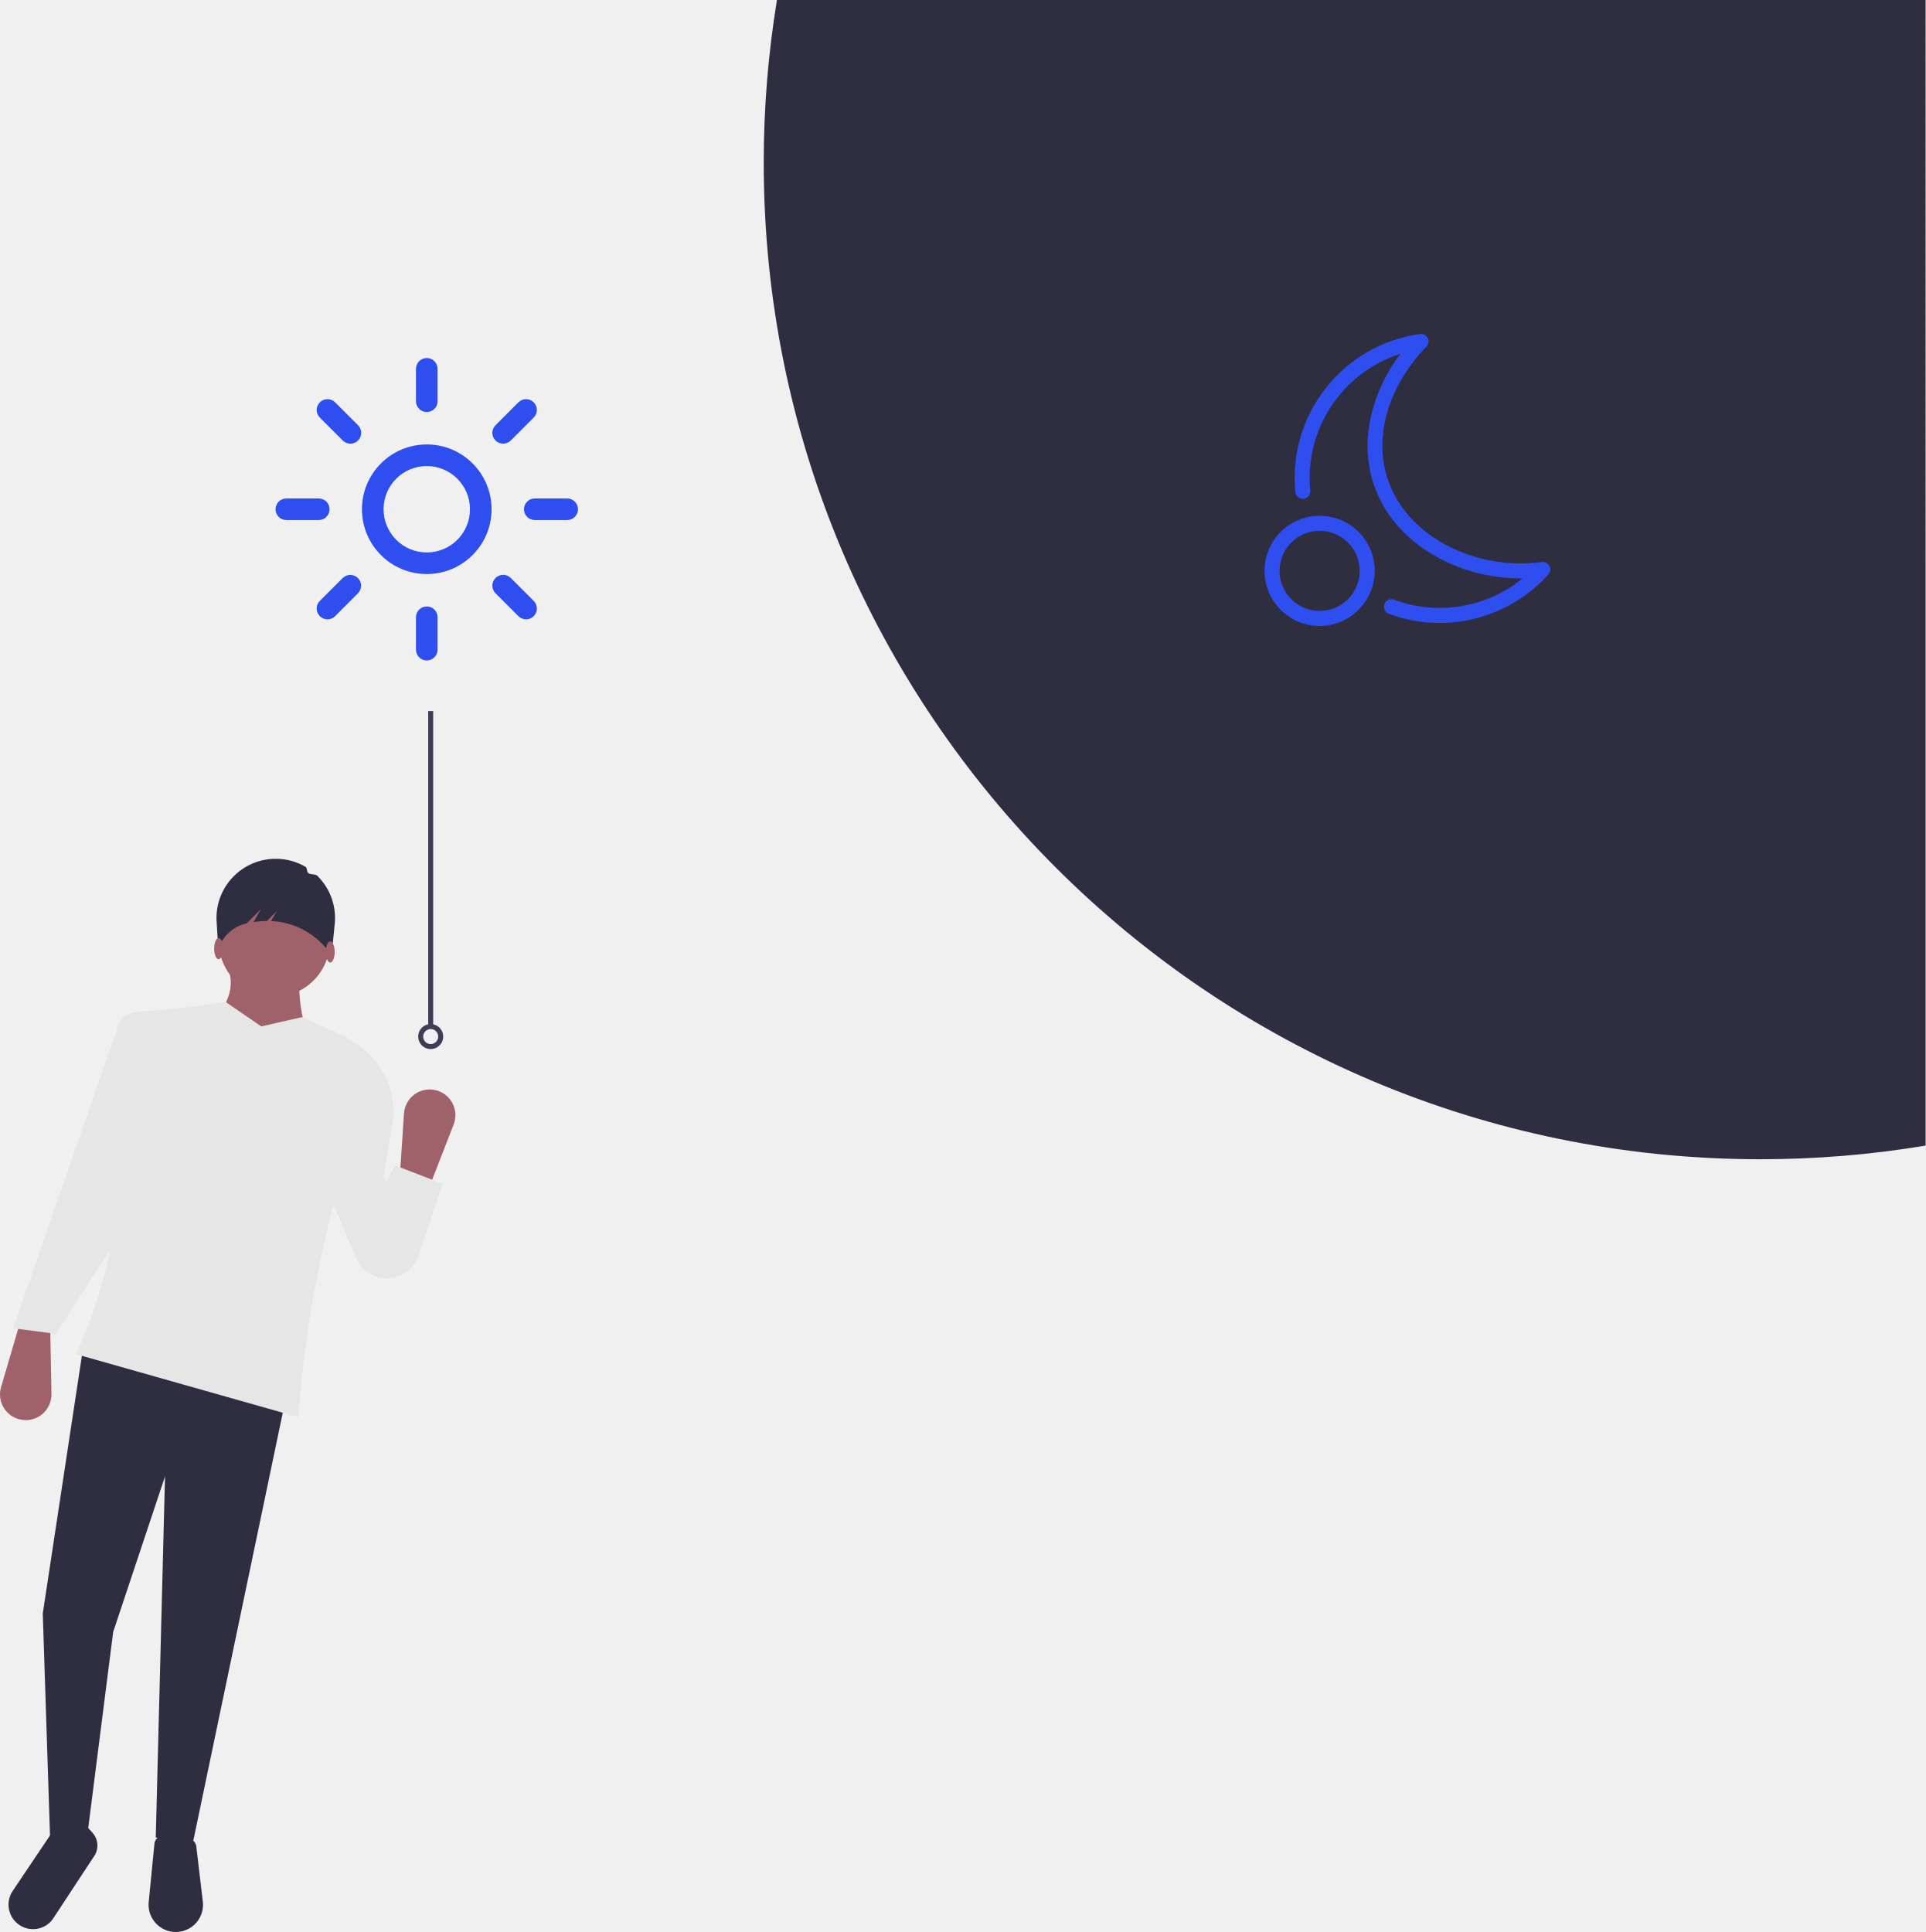
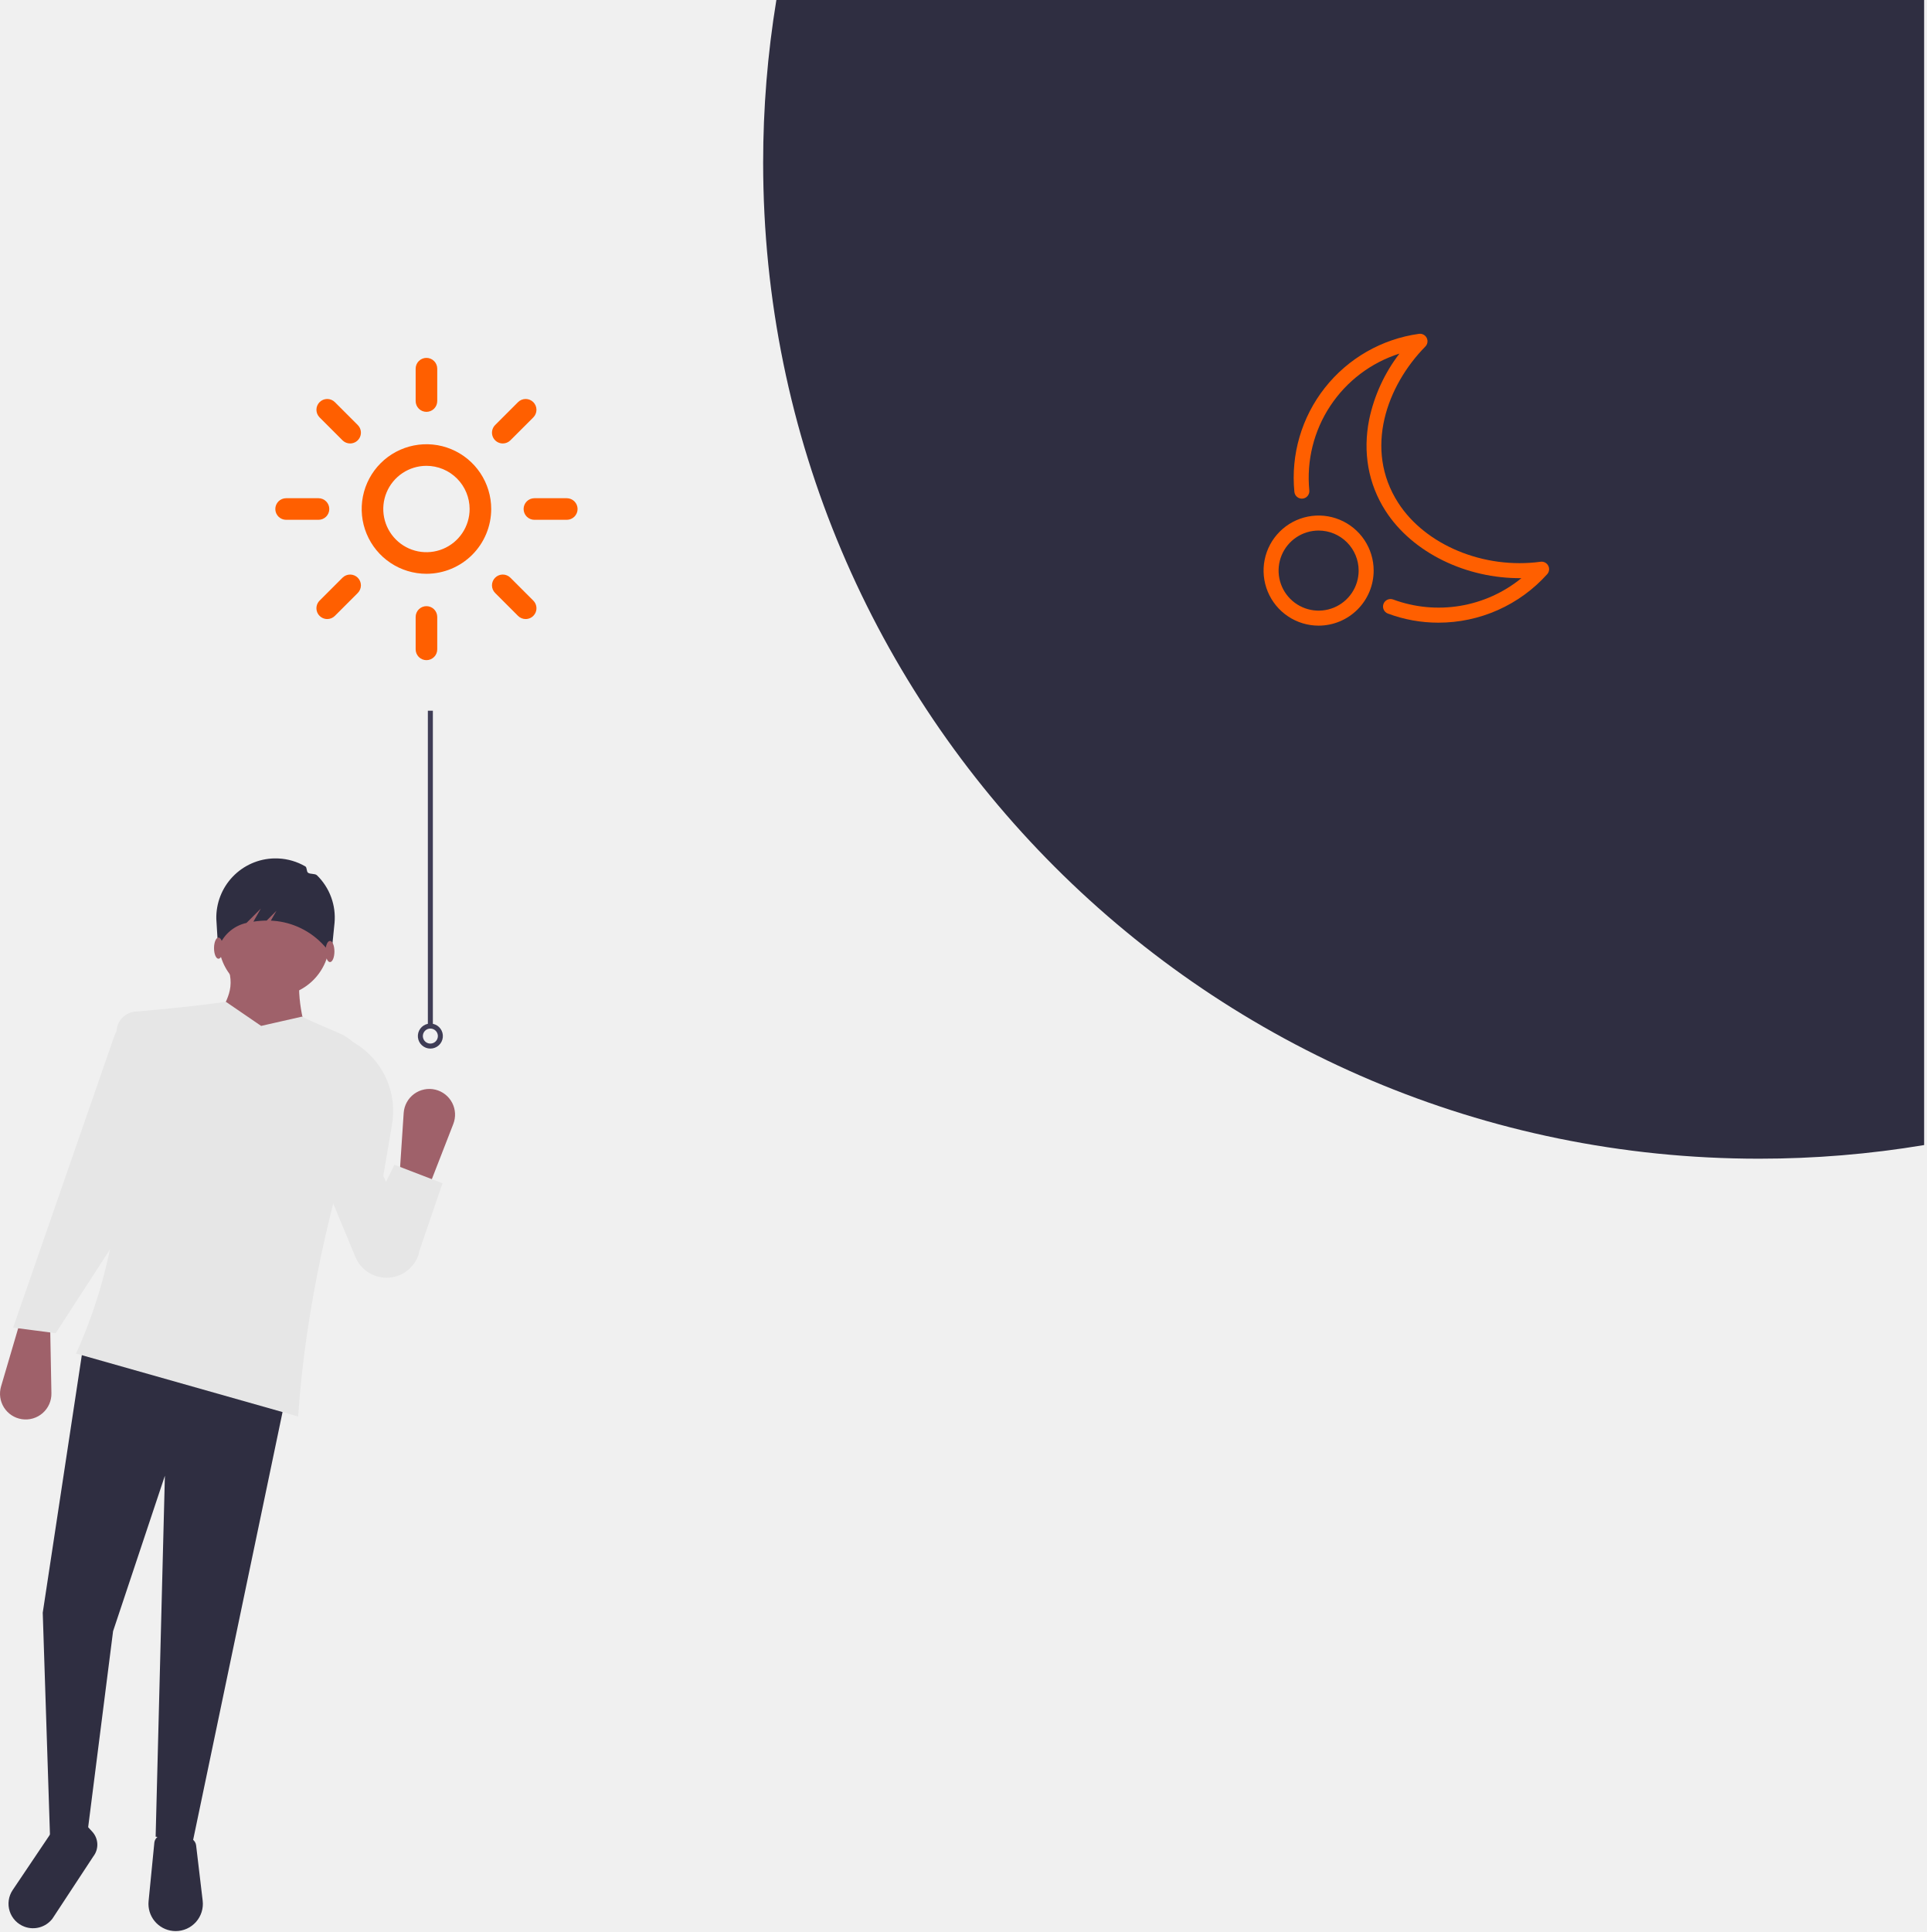
- <svg xmlns="http://www.w3.org/2000/svg" id="be0c93f6-e99a-4a4f-8486-34e03bbec6e4" data-name="Layer 1" width="769.001" height="771.636" viewBox="0 0 769.001 771.636">
-   <path d="M984.501,64.182H525.785a400.769,400.769,0,0,0-5.285,65c0,219.809,178.191,398,398,398a400.7,400.7,0,0,0,66-5.45Z" transform="translate(-215.4993 -64.18186)" fill="#2f2e41" />
-   <path d="M790.348,312.99a57.401,57.401,0,0,1-20.162-3.639,3,3,0,1,1,2.105-5.618,52.393,52.393,0,0,0,51.264-8.531c-22.038.234-43.595-10.181-54.319-26.893-6.895-10.743-9.148-23.385-6.521-36.559a65.225,65.225,0,0,1,12.089-26.276A52.051,52.051,0,0,0,738.781,260.125a3,3,0,1,1-5.971.592,58.044,58.044,0,0,1,49.792-63.138,3,3,0,0,1,2.551,5.076c-15.344,15.585-24.655,40.929-10.868,62.415,10.878,16.949,34.283,26.644,56.929,23.58a3,3,0,0,1,2.642,4.969A58.387,58.387,0,0,1,790.348,312.99Z" transform="translate(-215.4993 -64.18186)" fill="#2e4eef" />
-   <path d="M742.501,314.182a22,22,0,1,1,22-22A22.025,22.025,0,0,1,742.501,314.182Zm0-38a16,16,0,1,0,16,16A16.018,16.018,0,0,0,742.501,276.182Z" transform="translate(-215.4993 -64.18186)" fill="#2e4eef" />
-   <path d="M224.19,631.26h0a10.276,10.276,0,0,1-8.272-13.052l7.788-26.48,11.835,2.219.509,26.967A10.276,10.276,0,0,1,224.19,631.26Z" transform="translate(-215.4993 -64.18186)" fill="#9f616a" />
-   <polygon points="76.996 736.132 62.203 733.913 65.901 589.678 45.191 651.81 34.096 739.091 20.042 735.393 17.083 644.414 33.356 537.162 114.719 555.654 76.996 736.132" fill="#2f2e41" />
-   <path d="M285.704,835.818h0A10.873,10.873,0,0,1,274.831,824.945q0-.533.052-1.064l2.297-23.354a3.428,3.428,0,0,1,1.784-2.678c4.361-2.352,8.845-1.782,13.435,1.288a3.407,3.407,0,0,1,1.48,2.429l2.622,22.099a10.873,10.873,0,0,1-10.797,12.154Z" transform="translate(-215.4993 -64.18186)" fill="#2f2e41" />
-   <path d="M225.32,834.08h0a9.794,9.794,0,0,1-4.755-14.662l15.78-23.457c5.689-4.082,9.119-2.094,10.453,5.534l3.19-7.994,2.404,2.622a7.647,7.647,0,0,1,.405,9.854l-16.368,24.91A9.794,9.794,0,0,1,225.32,834.08Z" transform="translate(-215.4993 -64.18186)" fill="#2f2e41" />
-   <circle cx="109.542" cy="375.915" r="22.19" fill="#9f616a" />
-   <path d="M339.095,480.778l-37.723-7.397c4.859-10.364,8.75-13.87,4.438-25.149H336.136C333.461,459.915,336.046,470.88,339.095,480.778Z" transform="translate(-215.4993 -64.18186)" fill="#9f616a" />
-   <path d="M334.657,630.191l-88.76-25.149c17.779-39.13,21.503-82.091,16.231-127.504a8.217,8.217,0,0,1,7.207-9.116q.15-.018.3-.029c11.578-.954,23.649-2.178,36.175-3.887l14.054,9.616,16.273-3.698c5.222,2.531,10.481,4.636,15.228,6.734A19.038,19.038,0,0,1,361.714,500.571C347.251,544.248,337.57,587.511,334.657,630.191Z" transform="translate(-215.4993 -64.18186)" fill="#e6e6e6" />
-   <path d="M237.76,596.906l-17.012-2.219,40.302-116.125c2.05-5.907,7.134-9.104,13.324-9.988l5.917.74-4.438,68.789Z" transform="translate(-215.4993 -64.18186)" fill="#e6e6e6" />
-   <path d="M371.024,574.706h0a13.484,13.484,0,0,1-13.486-8.272l-16.224-39.058,13.314-48.078,3.519,2.24q.509.324,1.004.663a31.653,31.653,0,0,1,13.002,31.471l-3.472,20.361,14.323,30.753A13.484,13.484,0,0,1,371.024,574.706Z" transform="translate(-215.4993 -64.18186)" fill="#e6e6e6" />
-   <path d="M326.748,407.209h0a23.564,23.564,0,0,1,10.766,3.17c.755.439.406,2.023,1.103,2.539.878.65,2.785.255,3.563,1.017a23.615,23.615,0,0,1,7.022,19.026l-1.238,12.311-2.921-3.195a30.448,30.448,0,0,0-20.306-9.969q-.497-.034-.996-.053l2.247-3.933-3.906,3.906a38.03,38.03,0,0,0-5.321.433l2.988-5.23-5.734,5.734-0.0 0a15.331,15.331,0,0,0-10.712,8.737l-.637,1.412-.713-11.745A23.674,23.674,0,0,1,325.107,407.187Q325.927,407.17,326.748,407.209Z" transform="translate(-215.4993 -64.18186)" fill="#2f2e41" />
-   <ellipse cx="131.877" cy="380.205" rx="1.782" ry="4.233" fill="#9f616a" />
-   <ellipse cx="87.319" cy="378.868" rx="1.782" ry="4.233" fill="#9f616a" />
-   <path d="M389.533,499.601h0a10.276,10.276,0,0,1,7.134,13.707L386.659,539.031l-11.604-3.216,1.782-26.913a10.276,10.276,0,0,1,12.695-9.302Z" transform="translate(-215.4993 -64.18186)" fill="#9f616a" />
-   <polygon points="160.579 509.055 142.087 497.22 157.62 465.414 176.851 472.811 167.236 500.918 160.579 509.055" fill="#e6e6e6" />
-   <path d="M388.501,473.283V348.182h-2V473.283a5,5,0,1,0,2,0Zm-1,7.899a3,3,0,1,1,3-3A3.003,3.003,0,0,1,387.501,481.182Z" transform="translate(-215.4993 -64.18186)" fill="#3f3d56" />
-   <path d="M385.934,228.751A4.314,4.314,0,0,1,381.62,224.437V211.496a4.314,4.314,0,0,1,8.628,0V224.437A4.314,4.314,0,0,1,385.934,228.751Z" transform="translate(-215.4993 -64.18186)" fill="#2e4eef" />
-   <path d="M385.934,327.969a4.314,4.314,0,0,1-4.314-4.314v-12.941a4.314,4.314,0,1,1,8.628,0v12.941A4.314,4.314,0,0,1,385.934,327.969Z" transform="translate(-215.4993 -64.18186)" fill="#2e4eef" />
-   <path d="M416.438,241.385a4.314,4.314,0,0,1-3.05-7.364l9.151-9.151a4.314,4.314,0,0,1,6.101,6.101l-9.151,9.151A4.301,4.301,0,0,1,416.438,241.385Z" transform="translate(-215.4993 -64.18186)" fill="#2e4eef" />
-   <path d="M346.279,311.544a4.314,4.314,0,0,1-3.05-7.364l9.151-9.151A4.314,4.314,0,0,1,358.48,301.13l-9.151,9.151A4.301,4.301,0,0,1,346.279,311.544Z" transform="translate(-215.4993 -64.18186)" fill="#2e4eef" />
-   <path d="M442.014,271.889H429.072a4.314,4.314,0,0,1,0-8.628h12.942a4.314,4.314,0,1,1,0,8.628Z" transform="translate(-215.4993 -64.18186)" fill="#2e4eef" />
-   <path d="M342.795,271.889H329.854a4.314,4.314,0,1,1,0-8.628h12.942a4.314,4.314,0,0,1,0,8.628Z" transform="translate(-215.4993 -64.18186)" fill="#2e4eef" />
-   <path d="M425.589,311.544a4.3,4.3,0,0,1-3.05-1.264L413.388,301.13a4.314,4.314,0,1,1,6.101-6.101l9.151,9.151a4.314,4.314,0,0,1-3.05,7.364Z" transform="translate(-215.4993 -64.18186)" fill="#2e4eef" />
-   <path d="M355.43,241.385a4.3,4.3,0,0,1-3.05-1.264l-9.151-9.151a4.314,4.314,0,0,1,6.101-6.101l9.151,9.151a4.314,4.314,0,0,1-3.05,7.364Z" transform="translate(-215.4993 -64.18186)" fill="#2e4eef" />
-   <path d="M385.934,293.459a25.883,25.883,0,1,1,25.883-25.883A25.912,25.912,0,0,1,385.934,293.459Zm0-43.138a17.255,17.255,0,1,0,17.255,17.255A17.275,17.275,0,0,0,385.934,250.32Z" transform="translate(-215.4993 -64.18186)" fill="#2e4eef" />
+ <svg xmlns="http://www.w3.org/2000/svg" width="770" height="772" viewBox="0 0 770 772" fill="none">
+   <g clip-path="url(#clip0_24_607)">
+     <path d="M769.001 0H310.286C306.762 21.487 304.994 43.226 305.001 65C305.001 284.809 483.192 463 703.001 463C725.114 463.008 747.19 461.185 769.001 457.55V0Z" fill="#2F2E41" />
+     <path d="M574.849 248.809C567.964 248.815 561.135 247.582 554.687 245.17C554.318 245.032 553.98 244.822 553.692 244.553C553.404 244.284 553.172 243.961 553.009 243.603C552.846 243.244 552.755 242.857 552.741 242.463C552.728 242.07 552.792 241.677 552.93 241.308C553.069 240.939 553.278 240.601 553.547 240.313C553.816 240.025 554.139 239.793 554.498 239.63C554.856 239.467 555.243 239.376 555.637 239.363C556.031 239.349 556.423 239.414 556.792 239.552C565.341 242.711 574.566 243.586 583.556 242.09C592.547 240.594 600.991 236.779 608.056 231.021C586.018 231.255 564.461 220.84 553.737 204.129C546.842 193.385 544.588 180.744 547.216 167.57C549.228 158.017 553.36 149.037 559.305 141.294C547.953 144.905 538.184 152.302 531.628 162.248C525.072 172.194 522.126 184.087 523.282 195.943C523.322 196.336 523.284 196.733 523.171 197.111C523.057 197.489 522.87 197.841 522.621 198.147C522.371 198.453 522.063 198.706 521.715 198.893C521.367 199.08 520.986 199.196 520.593 199.235C520.2 199.274 519.804 199.235 519.426 199.12C519.048 199.005 518.696 198.817 518.392 198.566C518.087 198.316 517.834 198.007 517.649 197.659C517.463 197.31 517.348 196.928 517.311 196.535C515.854 181.619 520.223 166.716 529.503 154.948C538.784 143.18 552.257 135.457 567.103 133.398C567.724 133.311 568.356 133.421 568.911 133.713C569.465 134.004 569.915 134.462 570.197 135.022C570.478 135.582 570.577 136.216 570.48 136.835C570.382 137.454 570.093 138.027 569.654 138.473C554.31 154.059 544.998 179.402 558.785 200.888C569.663 217.837 593.069 227.532 615.714 224.468C616.322 224.386 616.94 224.491 617.485 224.771C618.031 225.051 618.477 225.491 618.765 226.032C619.053 226.574 619.168 227.19 619.095 227.799C619.022 228.407 618.764 228.979 618.356 229.437C612.872 235.542 606.164 240.422 598.667 243.76C591.171 247.098 583.055 248.818 574.849 248.809V248.809Z" fill="#FF5F00" />
+     <path d="M527.001 250C522.65 250 518.397 248.71 514.779 246.292C511.161 243.875 508.341 240.439 506.676 236.419C505.011 232.399 504.575 227.976 505.424 223.708C506.273 219.44 508.368 215.52 511.445 212.444C514.522 209.367 518.442 207.272 522.709 206.423C526.977 205.574 531.401 206.01 535.421 207.675C539.441 209.34 542.876 212.16 545.294 215.777C547.711 219.395 549.001 223.649 549.001 228C548.995 233.833 546.675 239.425 542.551 243.549C538.426 247.673 532.834 249.993 527.001 250V250ZM527.001 212C523.837 212 520.744 212.938 518.112 214.697C515.481 216.455 513.43 218.953 512.219 221.877C511.008 224.801 510.692 228.018 511.309 231.121C511.926 234.225 513.45 237.076 515.688 239.314C517.925 241.551 520.776 243.075 523.88 243.693C526.984 244.31 530.201 243.993 533.124 242.782C536.048 241.571 538.547 239.52 540.305 236.889C542.063 234.258 543.001 231.165 543.001 228C542.997 223.758 541.309 219.691 538.31 216.692C535.31 213.692 531.243 212.005 527.001 212V212Z" fill="#FF5F00" />
+     <path d="M8.691 567.078C7.245 566.852 5.865 566.321 4.642 565.518C3.419 564.716 2.381 563.662 1.598 562.427C0.815 561.191 0.304 559.802 0.101 558.354C-0.102 556.905 0.006 555.43 0.419 554.026L8.207 527.546L20.042 529.765L20.551 556.732C20.579 558.232 20.279 559.719 19.671 561.091C19.063 562.462 18.162 563.683 17.032 564.669C15.902 565.655 14.569 566.382 13.128 566.798C11.687 567.214 10.173 567.31 8.691 567.078V567.078Z" fill="#9F616A" />
+     <path d="M76.996 736.132L62.203 733.913L65.901 589.678L45.191 651.81L34.096 739.091L20.042 735.393L17.083 644.414L33.356 537.162L114.719 555.654L76.996 736.132Z" fill="#2F2E41" />
+     <path d="M70.204 771.636C67.321 771.636 64.555 770.491 62.516 768.452C60.477 766.413 59.331 763.647 59.331 760.763C59.331 760.408 59.349 760.053 59.384 759.699L61.681 736.345C61.736 735.787 61.928 735.25 62.239 734.783C62.55 734.316 62.971 733.933 63.465 733.667C67.825 731.315 72.309 731.885 76.899 734.955C77.306 735.229 77.65 735.588 77.905 736.007C78.16 736.426 78.323 736.896 78.38 737.384L81.001 759.482C81.183 761.008 81.038 762.554 80.578 764.019C80.118 765.485 79.353 766.836 78.333 767.985C77.313 769.133 76.061 770.052 74.66 770.681C73.259 771.311 71.74 771.636 70.204 771.636H70.204Z" fill="#2F2E41" />
+     <path d="M9.821 769.898C8.427 769.387 7.167 768.565 6.137 767.496C5.107 766.426 4.334 765.136 3.876 763.724C3.418 762.311 3.287 760.813 3.493 759.343C3.699 757.872 4.237 756.468 5.066 755.236L20.846 731.779C26.535 727.697 29.966 729.685 31.299 737.313L34.49 729.32L36.894 731.942C38.113 733.273 38.823 734.992 38.897 736.795C38.971 738.599 38.405 740.37 37.298 741.796L20.93 766.706C19.657 768.348 17.894 769.542 15.896 770.116C13.899 770.689 11.772 770.613 9.821 769.898V769.898Z" fill="#2F2E41" />
+     <path d="M109.542 398.105C121.797 398.105 131.732 388.17 131.732 375.915C131.732 363.659 121.797 353.725 109.542 353.725C97.286 353.725 87.352 363.659 87.352 375.915C87.352 388.17 97.286 398.105 109.542 398.105Z" fill="#9F616A" />
+     <path d="M123.596 416.596L85.873 409.199C90.731 398.836 94.623 395.329 90.311 384.051H120.637C117.962 395.733 120.547 406.698 123.596 416.596Z" fill="#9F616A" />
+     <path d="M119.157 566.009L30.398 540.86C48.176 501.73 51.9 458.769 46.629 413.356C46.504 412.284 46.59 411.198 46.885 410.16C47.179 409.122 47.675 408.152 48.344 407.306C49.014 406.459 49.843 405.753 50.785 405.227C51.728 404.701 52.764 404.366 53.836 404.24C53.936 404.229 54.036 404.219 54.136 404.211C65.714 403.257 77.784 402.033 90.311 400.323L104.364 409.939L120.637 406.241C125.858 408.772 131.118 410.876 135.864 412.975C140.192 414.893 143.649 418.354 145.563 422.683C147.476 427.012 147.709 431.898 146.215 436.389C131.752 480.066 122.071 523.329 119.157 566.009Z" fill="#E6E6E6" />
+     <path d="M22.261 532.724L5.249 530.505L45.551 414.38C47.601 408.473 52.685 405.276 58.874 404.392L64.792 405.132L60.354 473.921L22.261 532.724Z" fill="#E6E6E6" />
+     <path d="M155.525 510.524C152.692 510.742 149.863 510.06 147.441 508.574C145.019 507.089 143.128 504.877 142.038 502.253L125.814 463.195L139.128 415.117L142.648 417.357C142.987 417.572 143.322 417.794 143.652 418.02C148.593 421.481 152.442 426.283 154.746 431.858C157.049 437.434 157.712 443.552 156.654 449.491L153.182 469.852L167.505 500.605C166.777 503.294 165.235 505.69 163.089 507.466C160.944 509.243 158.302 510.311 155.525 510.524V510.524Z" fill="#E6E6E6" />
+     <path d="M111.248 343.027C115.04 343.201 118.733 344.288 122.014 346.196C122.769 346.636 122.42 348.219 123.117 348.736C123.995 349.386 125.902 348.991 126.68 349.753C129.19 352.203 131.123 355.182 132.338 358.474C133.552 361.765 134.019 365.285 133.702 368.779L132.464 381.09L129.543 377.896C124.306 372.089 117.035 368.519 109.238 367.927C108.906 367.904 108.575 367.887 108.242 367.874L110.489 363.941L106.584 367.847C104.802 367.866 103.024 368.011 101.263 368.28L104.251 363.05L98.517 368.784L98.517 368.785C96.172 369.3 93.981 370.36 92.12 371.877C90.259 373.395 88.781 375.328 87.804 377.522L87.168 378.933L86.454 367.188C86.318 360.911 88.681 354.837 93.023 350.302C97.365 345.767 103.331 343.142 109.608 343.006C110.155 342.994 110.702 343.001 111.248 343.027Z" fill="#2F2E41" />
+     <path d="M131.877 384.438C132.861 384.438 133.659 382.542 133.659 380.205C133.659 377.867 132.861 375.972 131.877 375.972C130.892 375.972 130.094 377.867 130.094 380.205C130.094 382.542 130.892 384.438 131.877 384.438Z" fill="#9F616A" />
+     <path d="M87.319 383.101C88.304 383.101 89.102 381.206 89.102 378.868C89.102 376.53 88.304 374.635 87.319 374.635C86.335 374.635 85.537 376.53 85.537 378.868C85.537 381.206 86.335 383.101 87.319 383.101Z" fill="#9F616A" />
+     <path d="M174.034 435.419C175.455 435.767 176.785 436.414 177.936 437.317C179.086 438.22 180.031 439.358 180.706 440.656C181.382 441.954 181.772 443.38 181.852 444.841C181.931 446.302 181.698 447.763 181.168 449.126L171.16 474.85L159.556 471.634L161.338 444.721C161.437 443.225 161.863 441.768 162.585 440.453C163.307 439.138 164.308 437.998 165.518 437.111C166.728 436.225 168.117 435.614 169.588 435.322C171.059 435.029 172.577 435.062 174.034 435.419H174.034Z" fill="#9F616A" />
+     <path d="M160.579 509.055L142.087 497.22L157.62 465.414L176.851 472.811L167.236 500.918L160.579 509.055Z" fill="#E6E6E6" />
+     <path d="M173.001 409.101V284H171.001V409.101C169.787 409.349 168.709 410.039 167.974 411.037C167.24 412.035 166.902 413.27 167.027 414.503C167.151 415.735 167.729 416.878 168.648 417.709C169.567 418.54 170.762 419 172.001 419C173.241 419 174.435 418.54 175.355 417.709C176.274 416.878 176.852 415.735 176.976 414.503C177.101 413.27 176.763 412.035 176.029 411.037C175.294 410.039 174.216 409.349 173.001 409.101V409.101ZM172.001 417C171.408 417 170.828 416.824 170.335 416.494C169.841 416.165 169.457 415.696 169.23 415.148C169.003 414.6 168.943 413.997 169.059 413.415C169.175 412.833 169.461 412.298 169.88 411.879C170.3 411.459 170.834 411.173 171.416 411.058C171.998 410.942 172.601 411.001 173.15 411.228C173.698 411.455 174.166 411.84 174.496 412.333C174.826 412.827 175.001 413.407 175.001 414C175.001 414.795 174.684 415.558 174.122 416.12C173.559 416.683 172.797 416.999 172.001 417V417Z" fill="#3F3D56" />
+     <path d="M170.434 164.569C169.29 164.569 168.193 164.115 167.384 163.306C166.575 162.497 166.121 161.399 166.121 160.255V147.314C166.122 146.171 166.578 145.075 167.386 144.268C168.195 143.46 169.291 143.007 170.434 143.007C171.577 143.007 172.674 143.46 173.482 144.268C174.291 145.075 174.747 146.171 174.748 147.314V160.255C174.748 160.822 174.637 161.383 174.42 161.906C174.203 162.43 173.885 162.905 173.485 163.306C173.084 163.706 172.609 164.024 172.085 164.241C171.562 164.458 171.001 164.569 170.434 164.569V164.569Z" fill="#FF5F00" />
+     <path d="M170.434 263.787C169.868 263.787 169.307 263.676 168.784 263.459C168.26 263.242 167.785 262.925 167.384 262.524C166.983 262.123 166.666 261.648 166.449 261.124C166.232 260.601 166.121 260.04 166.121 259.474V246.532C166.12 245.965 166.231 245.403 166.447 244.879C166.663 244.355 166.981 243.879 167.382 243.477C167.782 243.076 168.258 242.758 168.782 242.541C169.306 242.323 169.867 242.212 170.434 242.212C171.001 242.212 171.563 242.323 172.087 242.541C172.611 242.758 173.086 243.076 173.487 243.477C173.888 243.879 174.205 244.355 174.422 244.879C174.638 245.403 174.749 245.965 174.748 246.532V259.474C174.748 260.04 174.637 260.601 174.42 261.124C174.203 261.648 173.885 262.123 173.485 262.524C173.084 262.925 172.609 263.242 172.085 263.459C171.562 263.676 171.001 263.787 170.434 263.787V263.787Z" fill="#FF5F00" />
+     <path d="M200.939 177.203C200.086 177.203 199.252 176.95 198.542 176.476C197.833 176.002 197.28 175.329 196.953 174.54C196.627 173.752 196.541 172.885 196.708 172.048C196.874 171.211 197.285 170.442 197.888 169.839L207.039 160.688C207.848 159.88 208.945 159.426 210.089 159.427C211.233 159.427 212.33 159.882 213.138 160.69C213.947 161.499 214.401 162.596 214.402 163.739C214.402 164.883 213.948 165.98 213.14 166.789L203.989 175.94C203.589 176.341 203.113 176.659 202.59 176.876C202.066 177.093 201.505 177.204 200.939 177.203V177.203Z" fill="#FF5F00" />
+     <path d="M130.78 247.362C129.926 247.362 129.092 247.109 128.383 246.635C127.674 246.161 127.121 245.488 126.794 244.699C126.468 243.911 126.382 243.044 126.549 242.207C126.715 241.37 127.126 240.602 127.729 239.998L136.88 230.848C137.689 230.039 138.786 229.584 139.93 229.584C141.074 229.584 142.172 230.038 142.981 230.847C143.79 231.656 144.244 232.754 144.244 233.898C144.244 235.042 143.79 236.139 142.981 236.948L133.83 246.099C133.43 246.5 132.954 246.818 132.431 247.035C131.907 247.252 131.346 247.363 130.78 247.362V247.362Z" fill="#FF5F00" />
+     <path d="M226.514 207.708H213.573C212.43 207.706 211.334 207.25 210.527 206.442C209.719 205.633 209.266 204.537 209.266 203.394C209.266 202.251 209.719 201.154 210.527 200.346C211.334 199.537 212.43 199.082 213.573 199.08H226.514C227.081 199.079 227.643 199.19 228.167 199.406C228.691 199.623 229.168 199.94 229.569 200.341C229.97 200.742 230.289 201.218 230.506 201.741C230.723 202.265 230.835 202.827 230.835 203.394C230.835 203.961 230.723 204.522 230.506 205.046C230.289 205.57 229.97 206.046 229.569 206.446C229.168 206.847 228.691 207.165 228.167 207.381C227.643 207.597 227.081 207.708 226.514 207.708V207.708Z" fill="#FF5F00" />
+     <path d="M127.296 207.708H114.355C113.788 207.708 113.226 207.597 112.702 207.381C112.178 207.165 111.701 206.847 111.3 206.446C110.899 206.046 110.58 205.57 110.363 205.046C110.146 204.522 110.034 203.961 110.034 203.394C110.034 202.827 110.146 202.265 110.363 201.741C110.58 201.218 110.899 200.742 111.3 200.341C111.701 199.94 112.178 199.623 112.702 199.406C113.226 199.19 113.788 199.079 114.355 199.08H127.296C128.439 199.082 129.535 199.537 130.342 200.346C131.15 201.154 131.603 202.251 131.603 203.394C131.603 204.537 131.15 205.633 130.342 206.442C129.535 207.25 128.439 207.706 127.296 207.708H127.296Z" fill="#FF5F00" />
+     <path d="M210.09 247.363C209.523 247.363 208.962 247.252 208.438 247.035C207.915 246.818 207.439 246.5 207.039 246.099L197.888 236.948C197.487 236.548 197.169 236.072 196.951 235.549C196.734 235.025 196.622 234.464 196.622 233.897C196.621 233.33 196.733 232.769 196.949 232.245C197.166 231.721 197.484 231.245 197.885 230.844C198.286 230.443 198.762 230.126 199.286 229.909C199.809 229.692 200.371 229.58 200.938 229.581C201.505 229.581 202.066 229.693 202.589 229.911C203.113 230.128 203.589 230.446 203.989 230.848L213.14 239.999C213.743 240.602 214.154 241.37 214.32 242.207C214.487 243.044 214.401 243.911 214.075 244.7C213.748 245.488 213.196 246.162 212.486 246.636C211.777 247.11 210.943 247.363 210.09 247.363V247.363Z" fill="#FF5F00" />
+     <path d="M139.93 177.203C139.364 177.204 138.803 177.093 138.279 176.876C137.756 176.659 137.28 176.341 136.88 175.94L127.729 166.789C127.329 166.389 127.011 165.913 126.794 165.39C126.577 164.866 126.466 164.305 126.466 163.739C126.466 163.172 126.577 162.611 126.794 162.088C127.011 161.564 127.329 161.089 127.729 160.688C128.13 160.288 128.605 159.97 129.129 159.753C129.652 159.536 130.213 159.425 130.78 159.425C131.346 159.425 131.907 159.536 132.431 159.753C132.954 159.97 133.43 160.288 133.83 160.688L142.981 169.839C143.584 170.442 143.995 171.211 144.161 172.048C144.328 172.885 144.242 173.752 143.916 174.54C143.589 175.328 143.036 176.002 142.327 176.476C141.618 176.95 140.784 177.203 139.93 177.203V177.203Z" fill="#FF5F00" />
+     <path d="M170.435 229.277C165.316 229.277 160.311 227.759 156.055 224.915C151.798 222.071 148.481 218.028 146.522 213.299C144.563 208.569 144.05 203.365 145.049 198.344C146.048 193.323 148.513 188.712 152.133 185.092C155.753 181.472 160.364 179.007 165.385 178.008C170.406 177.009 175.61 177.522 180.34 179.481C185.069 181.44 189.112 184.757 191.956 189.014C194.8 193.27 196.318 198.275 196.318 203.394C196.31 210.256 193.581 216.835 188.728 221.687C183.876 226.54 177.297 229.269 170.435 229.277V229.277ZM170.435 186.138C167.022 186.138 163.686 187.15 160.848 189.046C158.011 190.942 155.799 193.637 154.493 196.79C153.187 199.943 152.845 203.413 153.511 206.76C154.177 210.107 155.82 213.182 158.233 215.595C160.647 218.008 163.721 219.652 167.068 220.318C170.416 220.983 173.885 220.642 177.038 219.336C180.191 218.03 182.886 215.818 184.782 212.98C186.678 210.143 187.69 206.807 187.69 203.394C187.685 198.819 185.865 194.433 182.63 191.198C179.396 187.963 175.01 186.144 170.435 186.138V186.138Z" fill="#FF5F00" />
+   </g>
+   <defs>
+     <clipPath id="clip0_24_607">
+       <rect width="769.001" height="771.636" fill="white" />
+     </clipPath>
+   </defs>
</svg>
